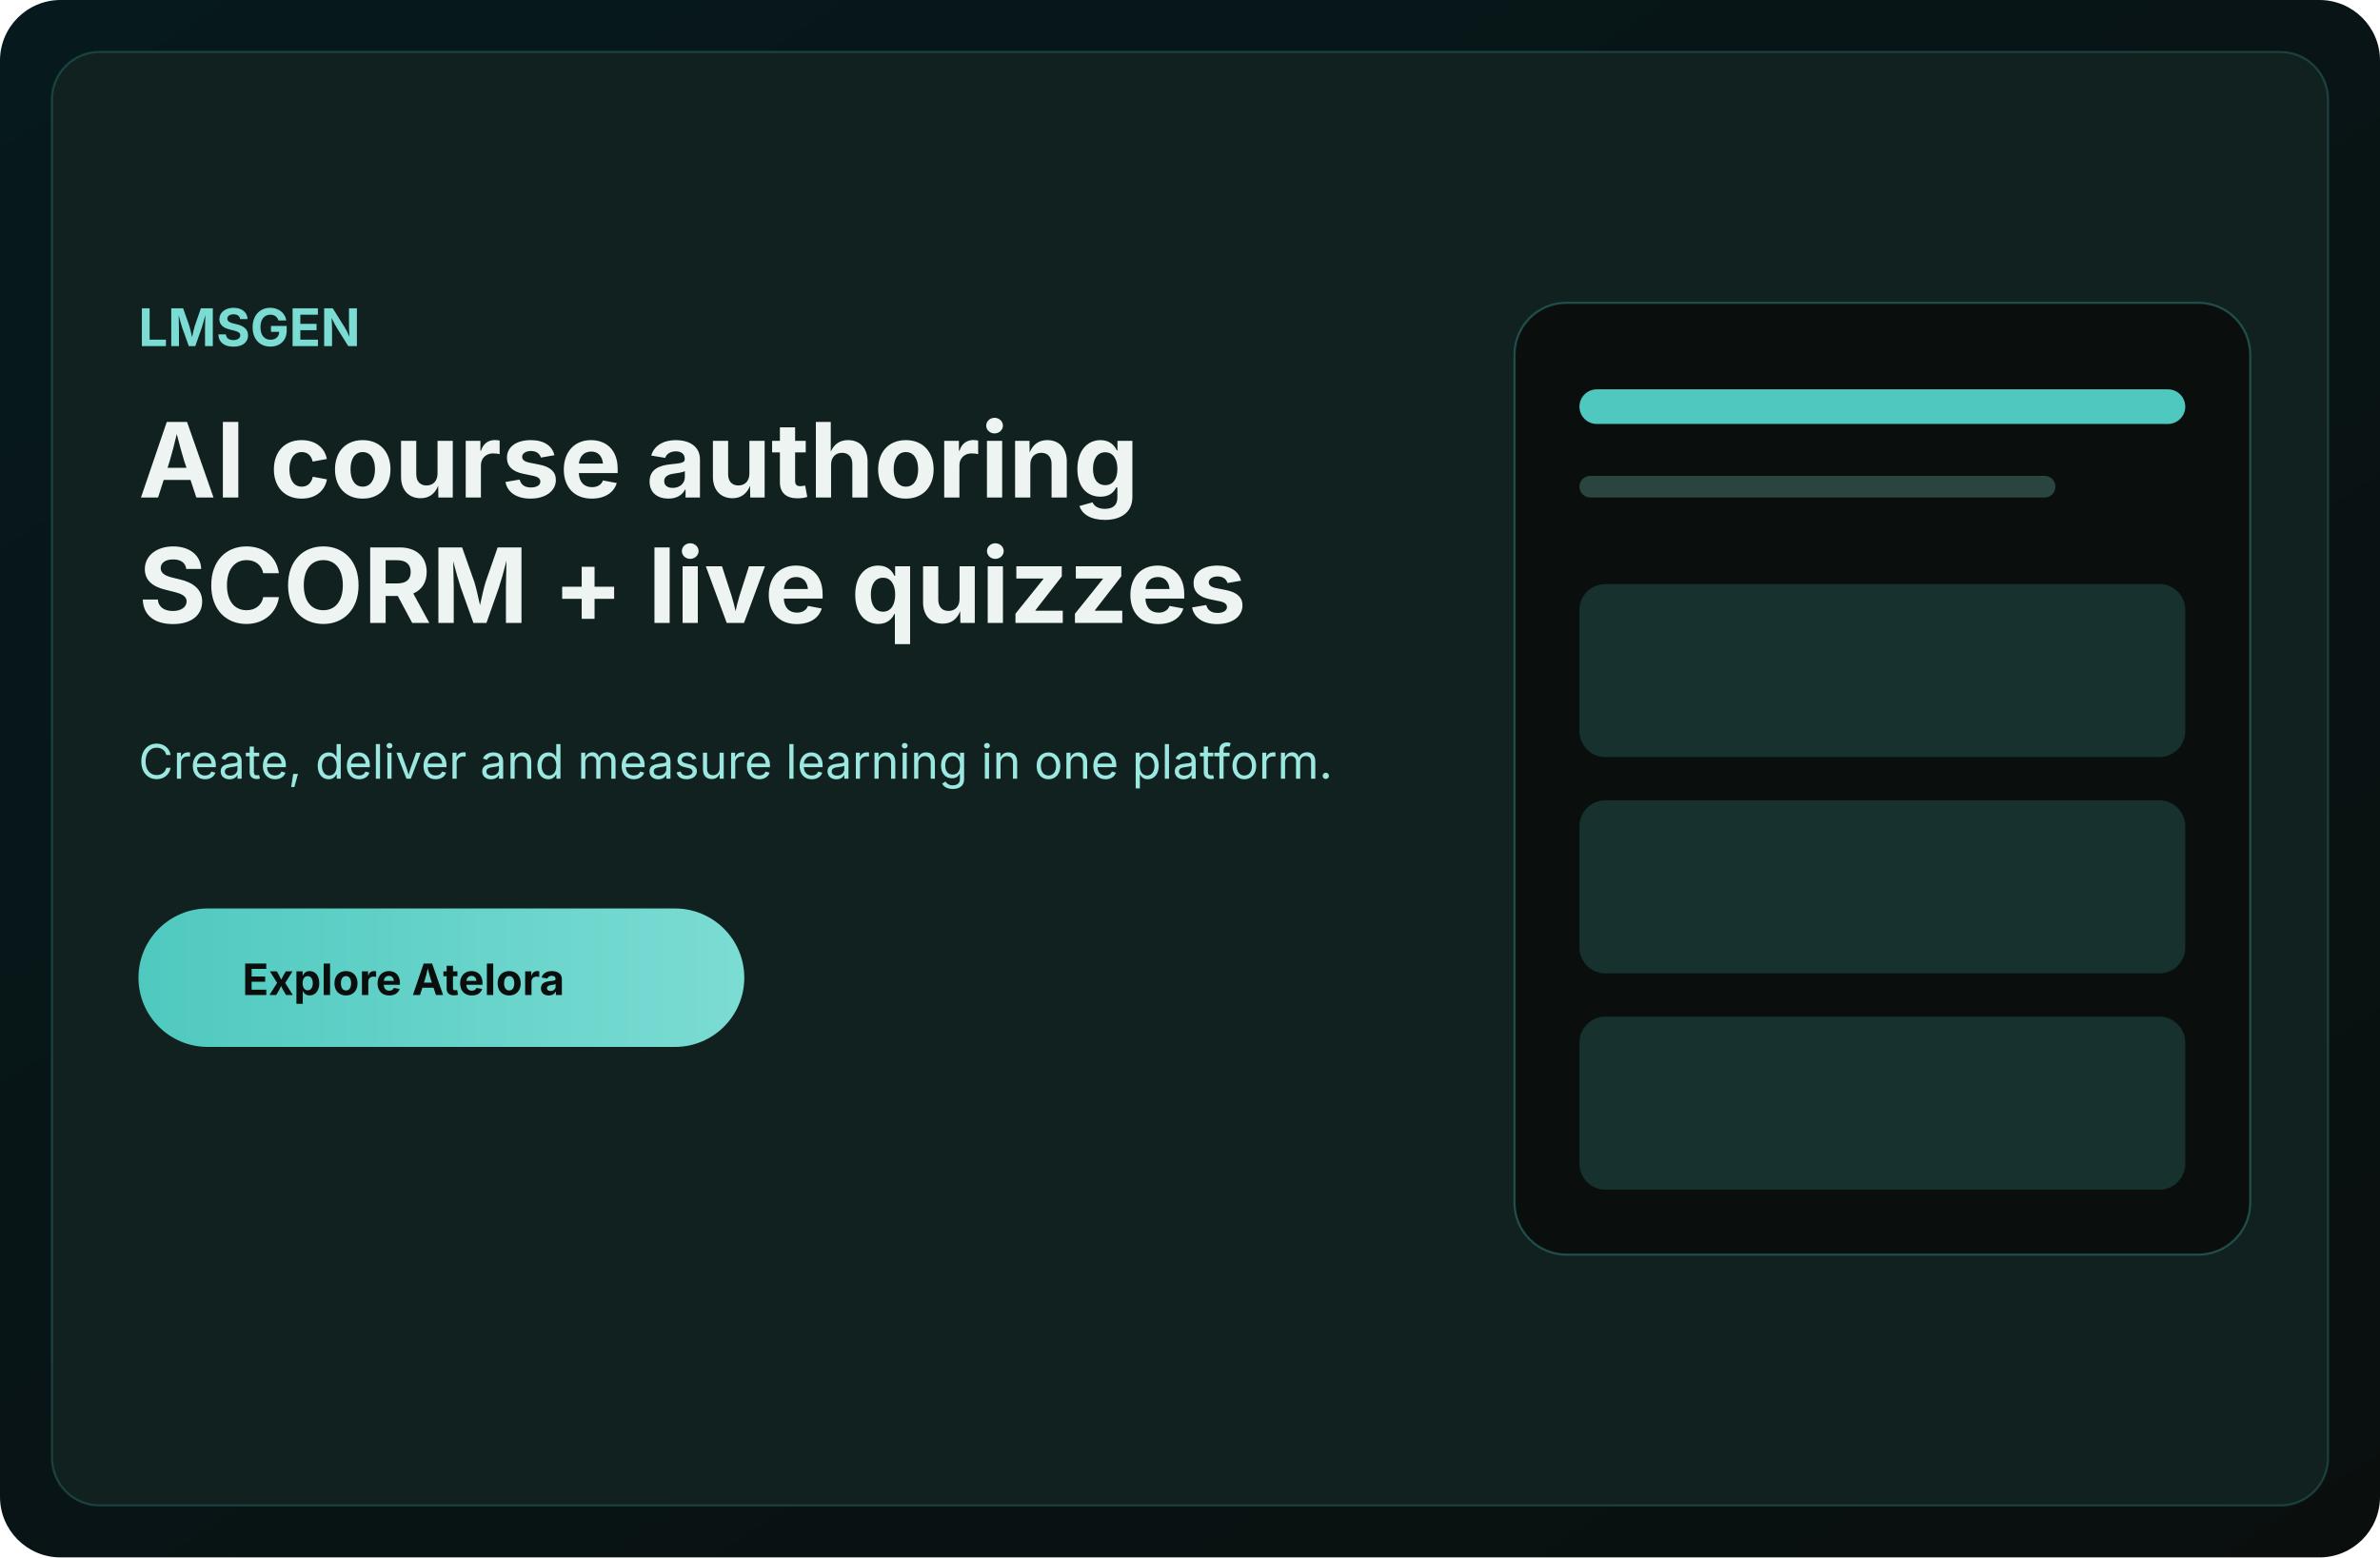
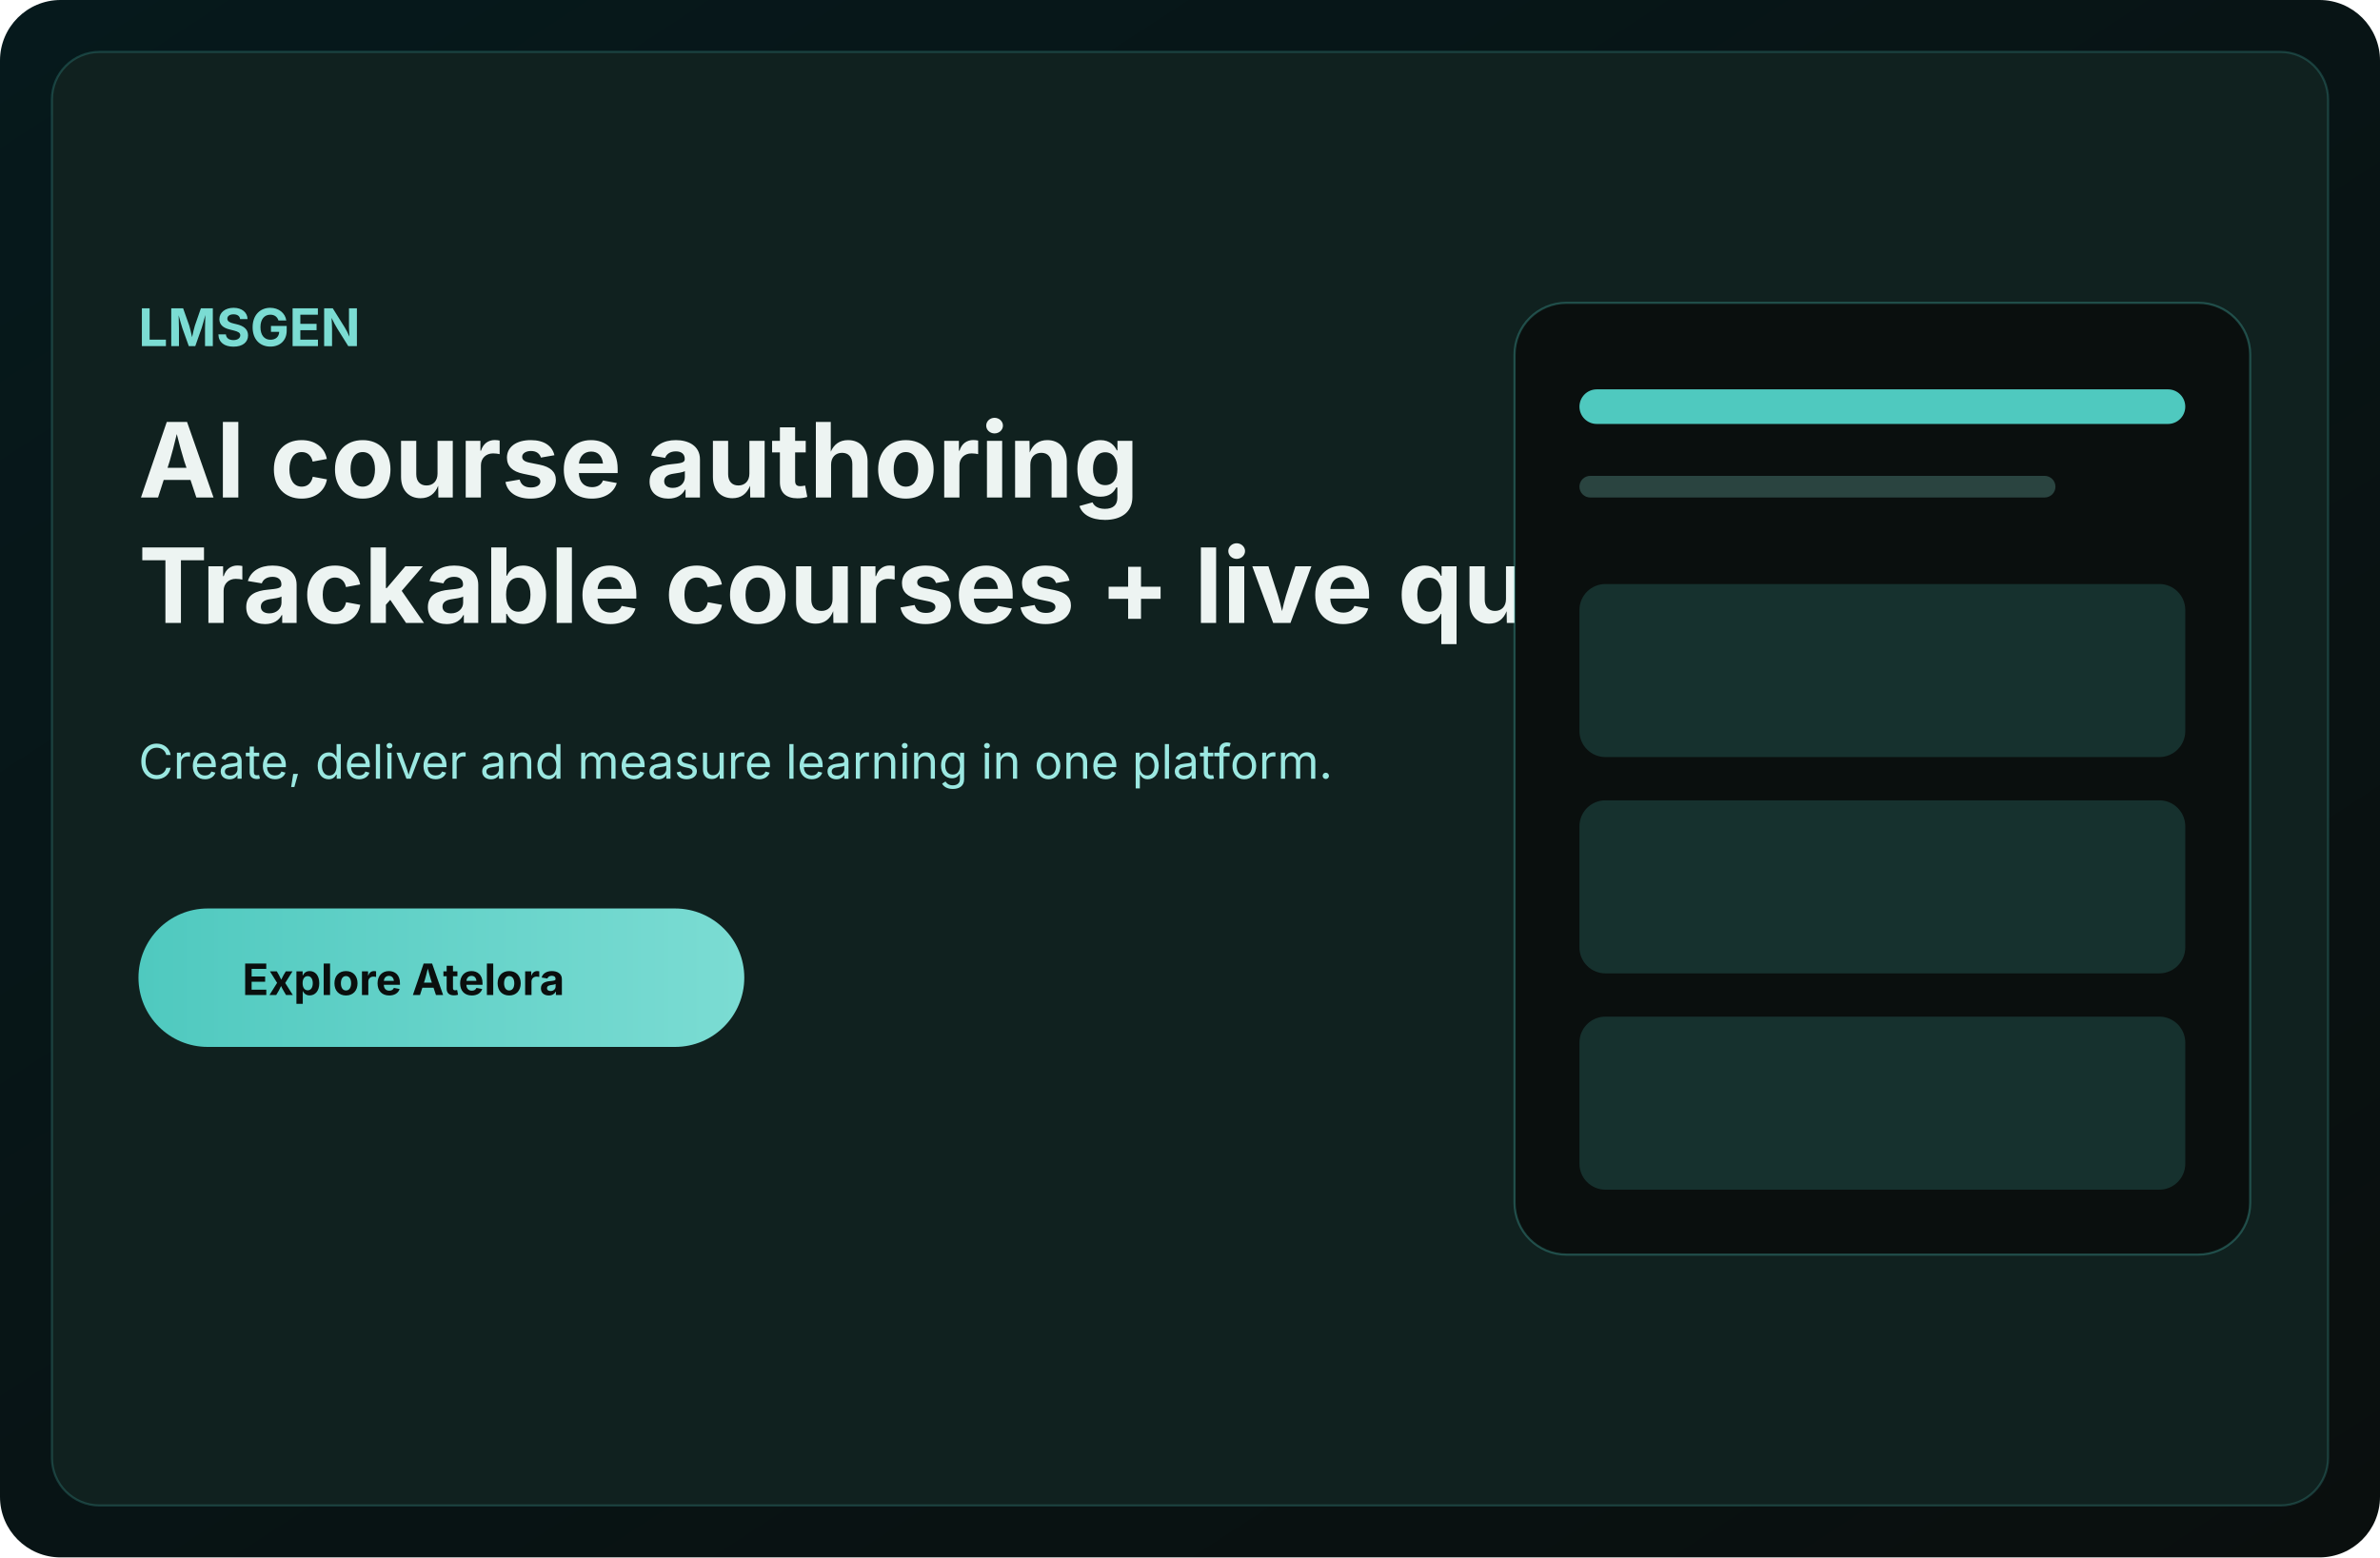
<svg xmlns="http://www.w3.org/2000/svg" width="1100" height="720" viewBox="0 0 1100 720" role="img" aria-label="LMSGEN social banner">
  <defs>
    <linearGradient id="bg" x1="0" y1="0" x2="1" y2="1">
      <stop offset="0" stop-color="#06191c" />
      <stop offset="1" stop-color="#0A0F0E" />
    </linearGradient>
    <linearGradient id="teal" x1="0" y1="0" x2="1" y2="0">
      <stop offset="0" stop-color="#4FC9BF" />
      <stop offset="1" stop-color="#7BDCD3" />
    </linearGradient>
  </defs>
  <rect width="1100" height="720" rx="28" fill="url(#bg)" />
  <rect x="24" y="24" width="1052" height="672" rx="22" fill="#10211F" stroke="#4FC9BF" stroke-opacity="0.22" />
  <text x="64" y="160" fill="#7BDCD3" font-family="Inter,Arial,sans-serif" font-size="24" font-weight="700">LMSGEN</text>
  <text x="64" y="230" fill="#EDF4F2" font-family="Inter,Arial,sans-serif" font-size="48" font-weight="700">AI course authoring</text>
-   <text x="64" y="288" fill="#EDF4F2" font-family="Inter,Arial,sans-serif" font-size="48" font-weight="700">SCORM + live quizzes</text>
+   <text x="64" y="288" fill="#EDF4F2" font-family="Inter,Arial,sans-serif" font-size="48" font-weight="700">Trackable courses + live quizzes</text>
  <text x="64" y="360" fill="#9BE8E1" font-family="Inter,Arial,sans-serif" font-size="22">Create, deliver and measure learning in one platform.</text>
  <rect x="64" y="420" width="280" height="64" rx="32" fill="url(#teal)" />
  <text x="112" y="460" fill="#0A0F0E" font-family="Inter,Arial,sans-serif" font-size="20" font-weight="700">Explore Atelora</text>
  <rect x="700" y="140" width="340" height="440" rx="24" fill="#0A0F0E" stroke="#4FC9BF" stroke-opacity="0.3" />
  <rect x="730" y="180" width="280" height="16" rx="8" fill="#4FC9BF" />
  <rect x="730" y="220" width="220" height="10" rx="5" fill="#2A4440" />
  <rect x="730" y="270" width="280" height="80" rx="12" fill="#16312E" />
  <rect x="730" y="370" width="280" height="80" rx="12" fill="#16312E" />
  <rect x="730" y="470" width="280" height="80" rx="12" fill="#16312E" />
</svg>
